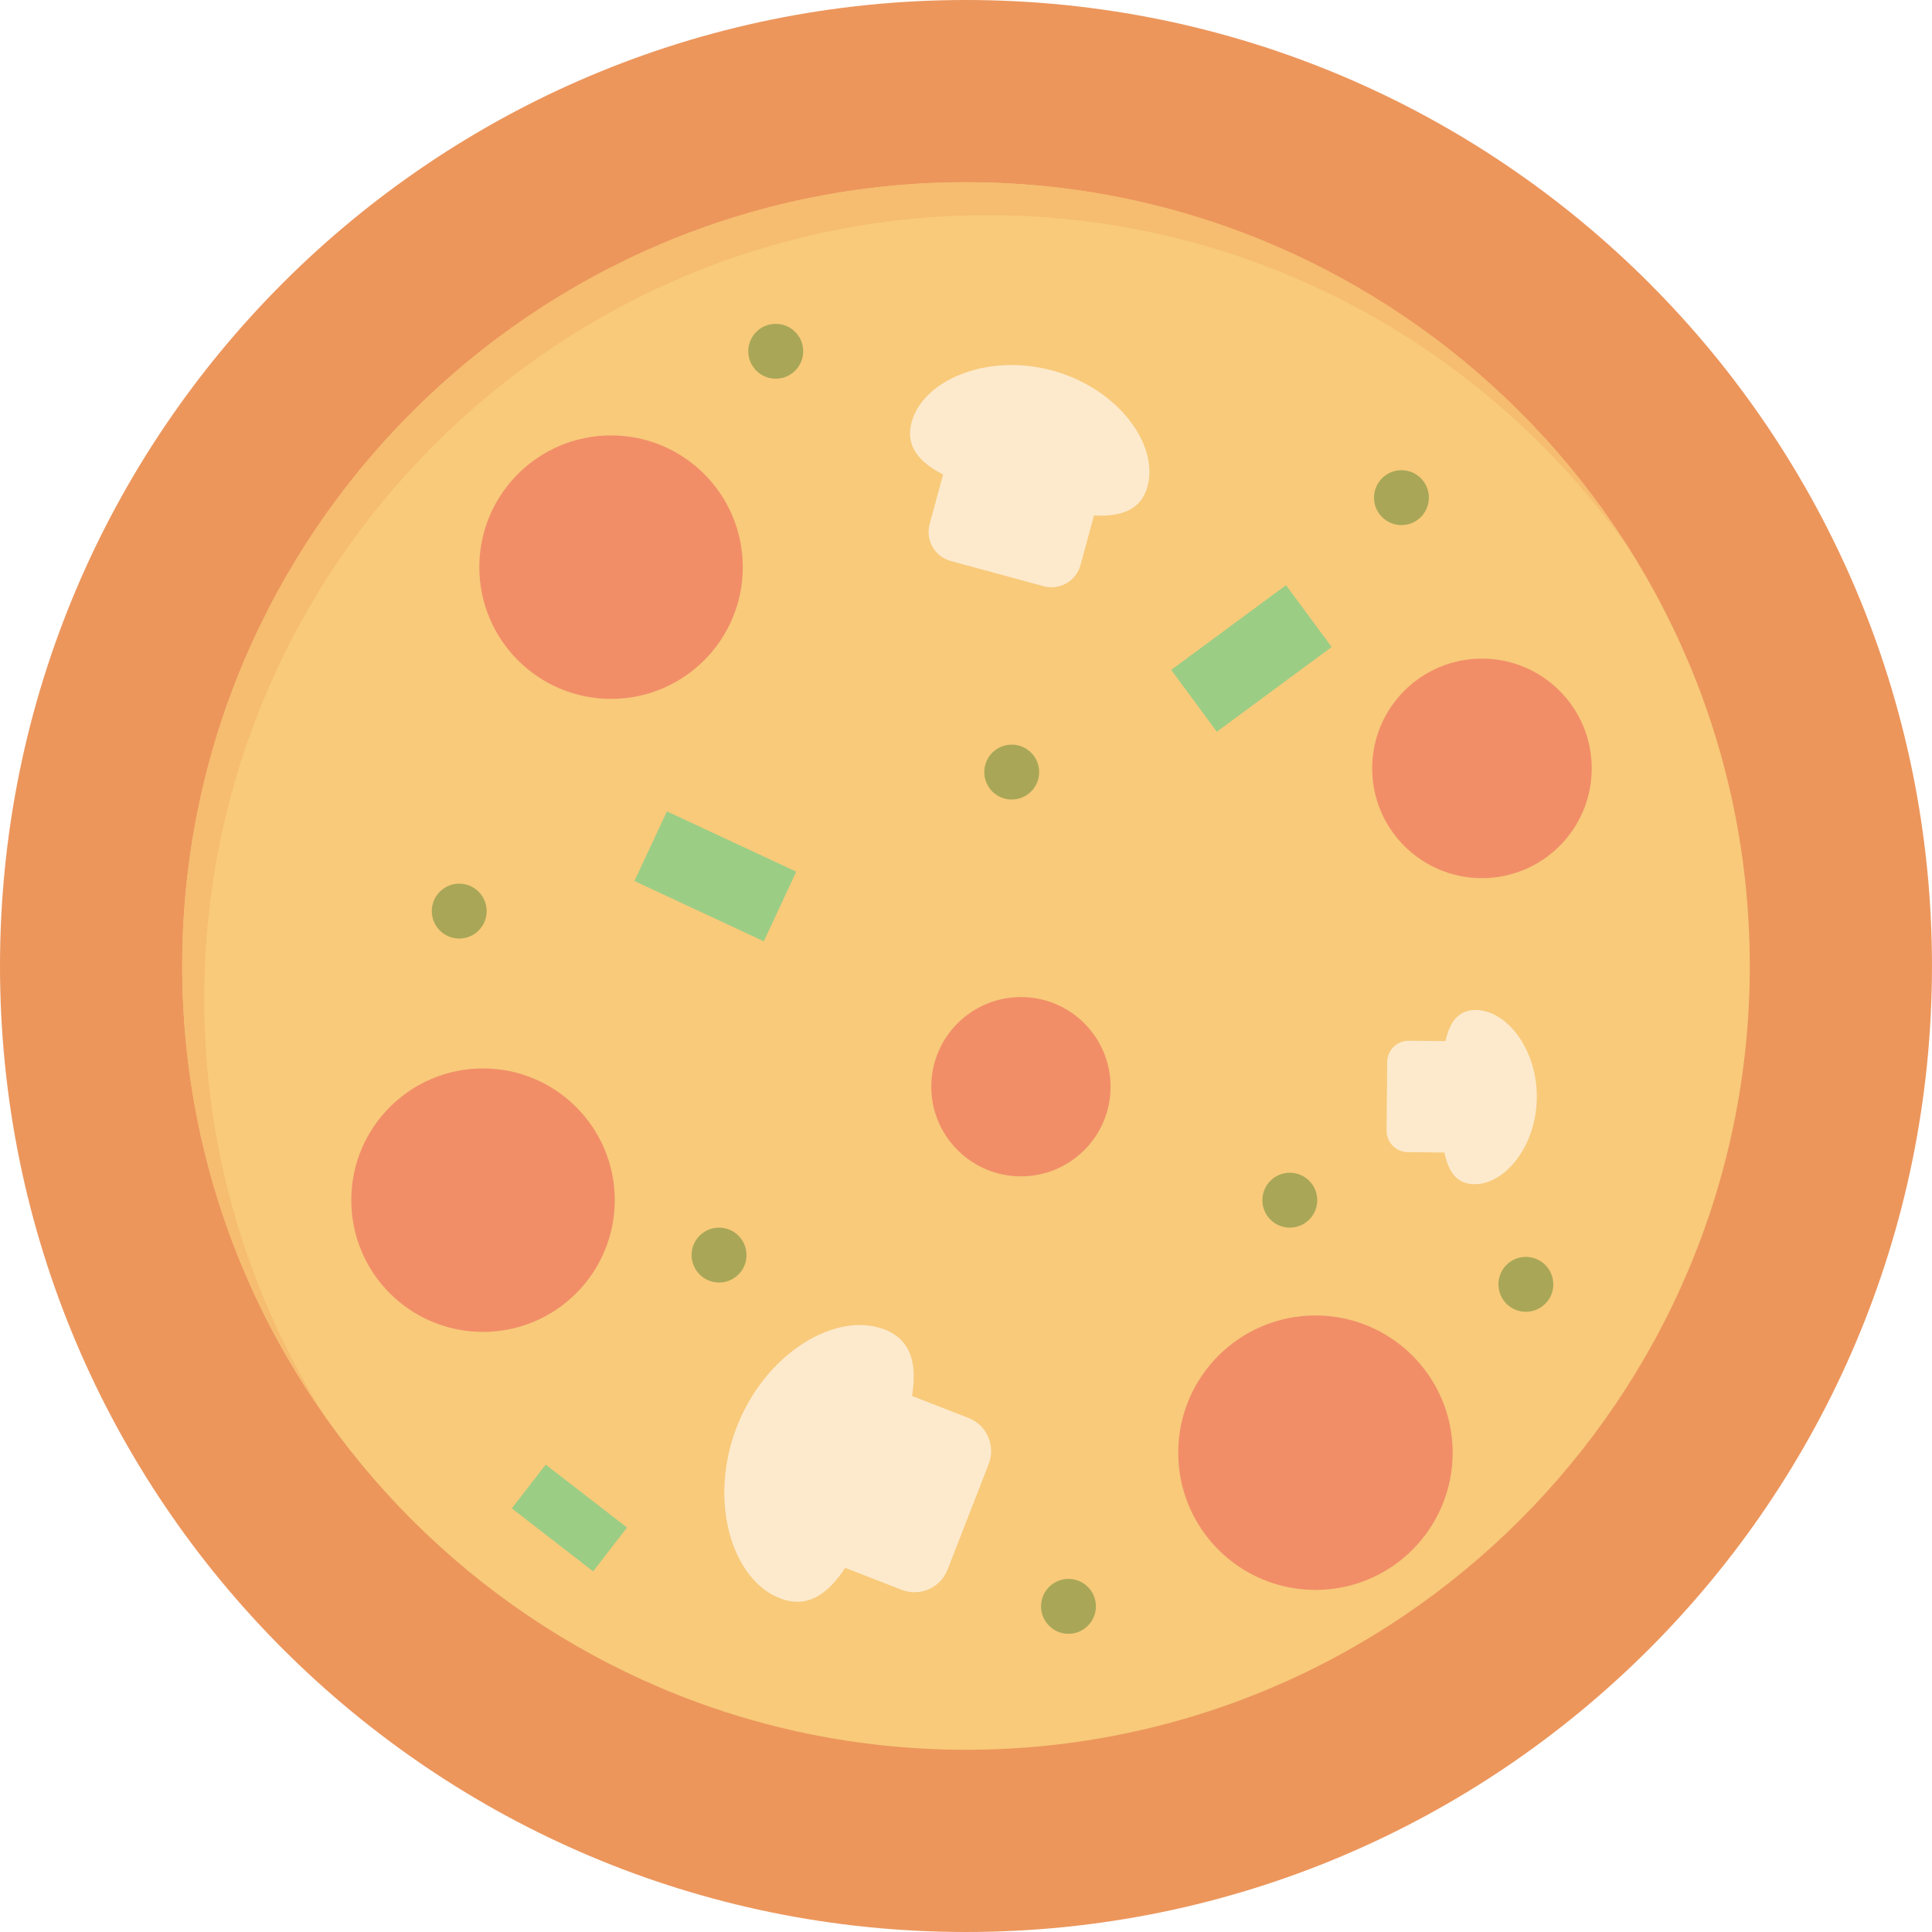
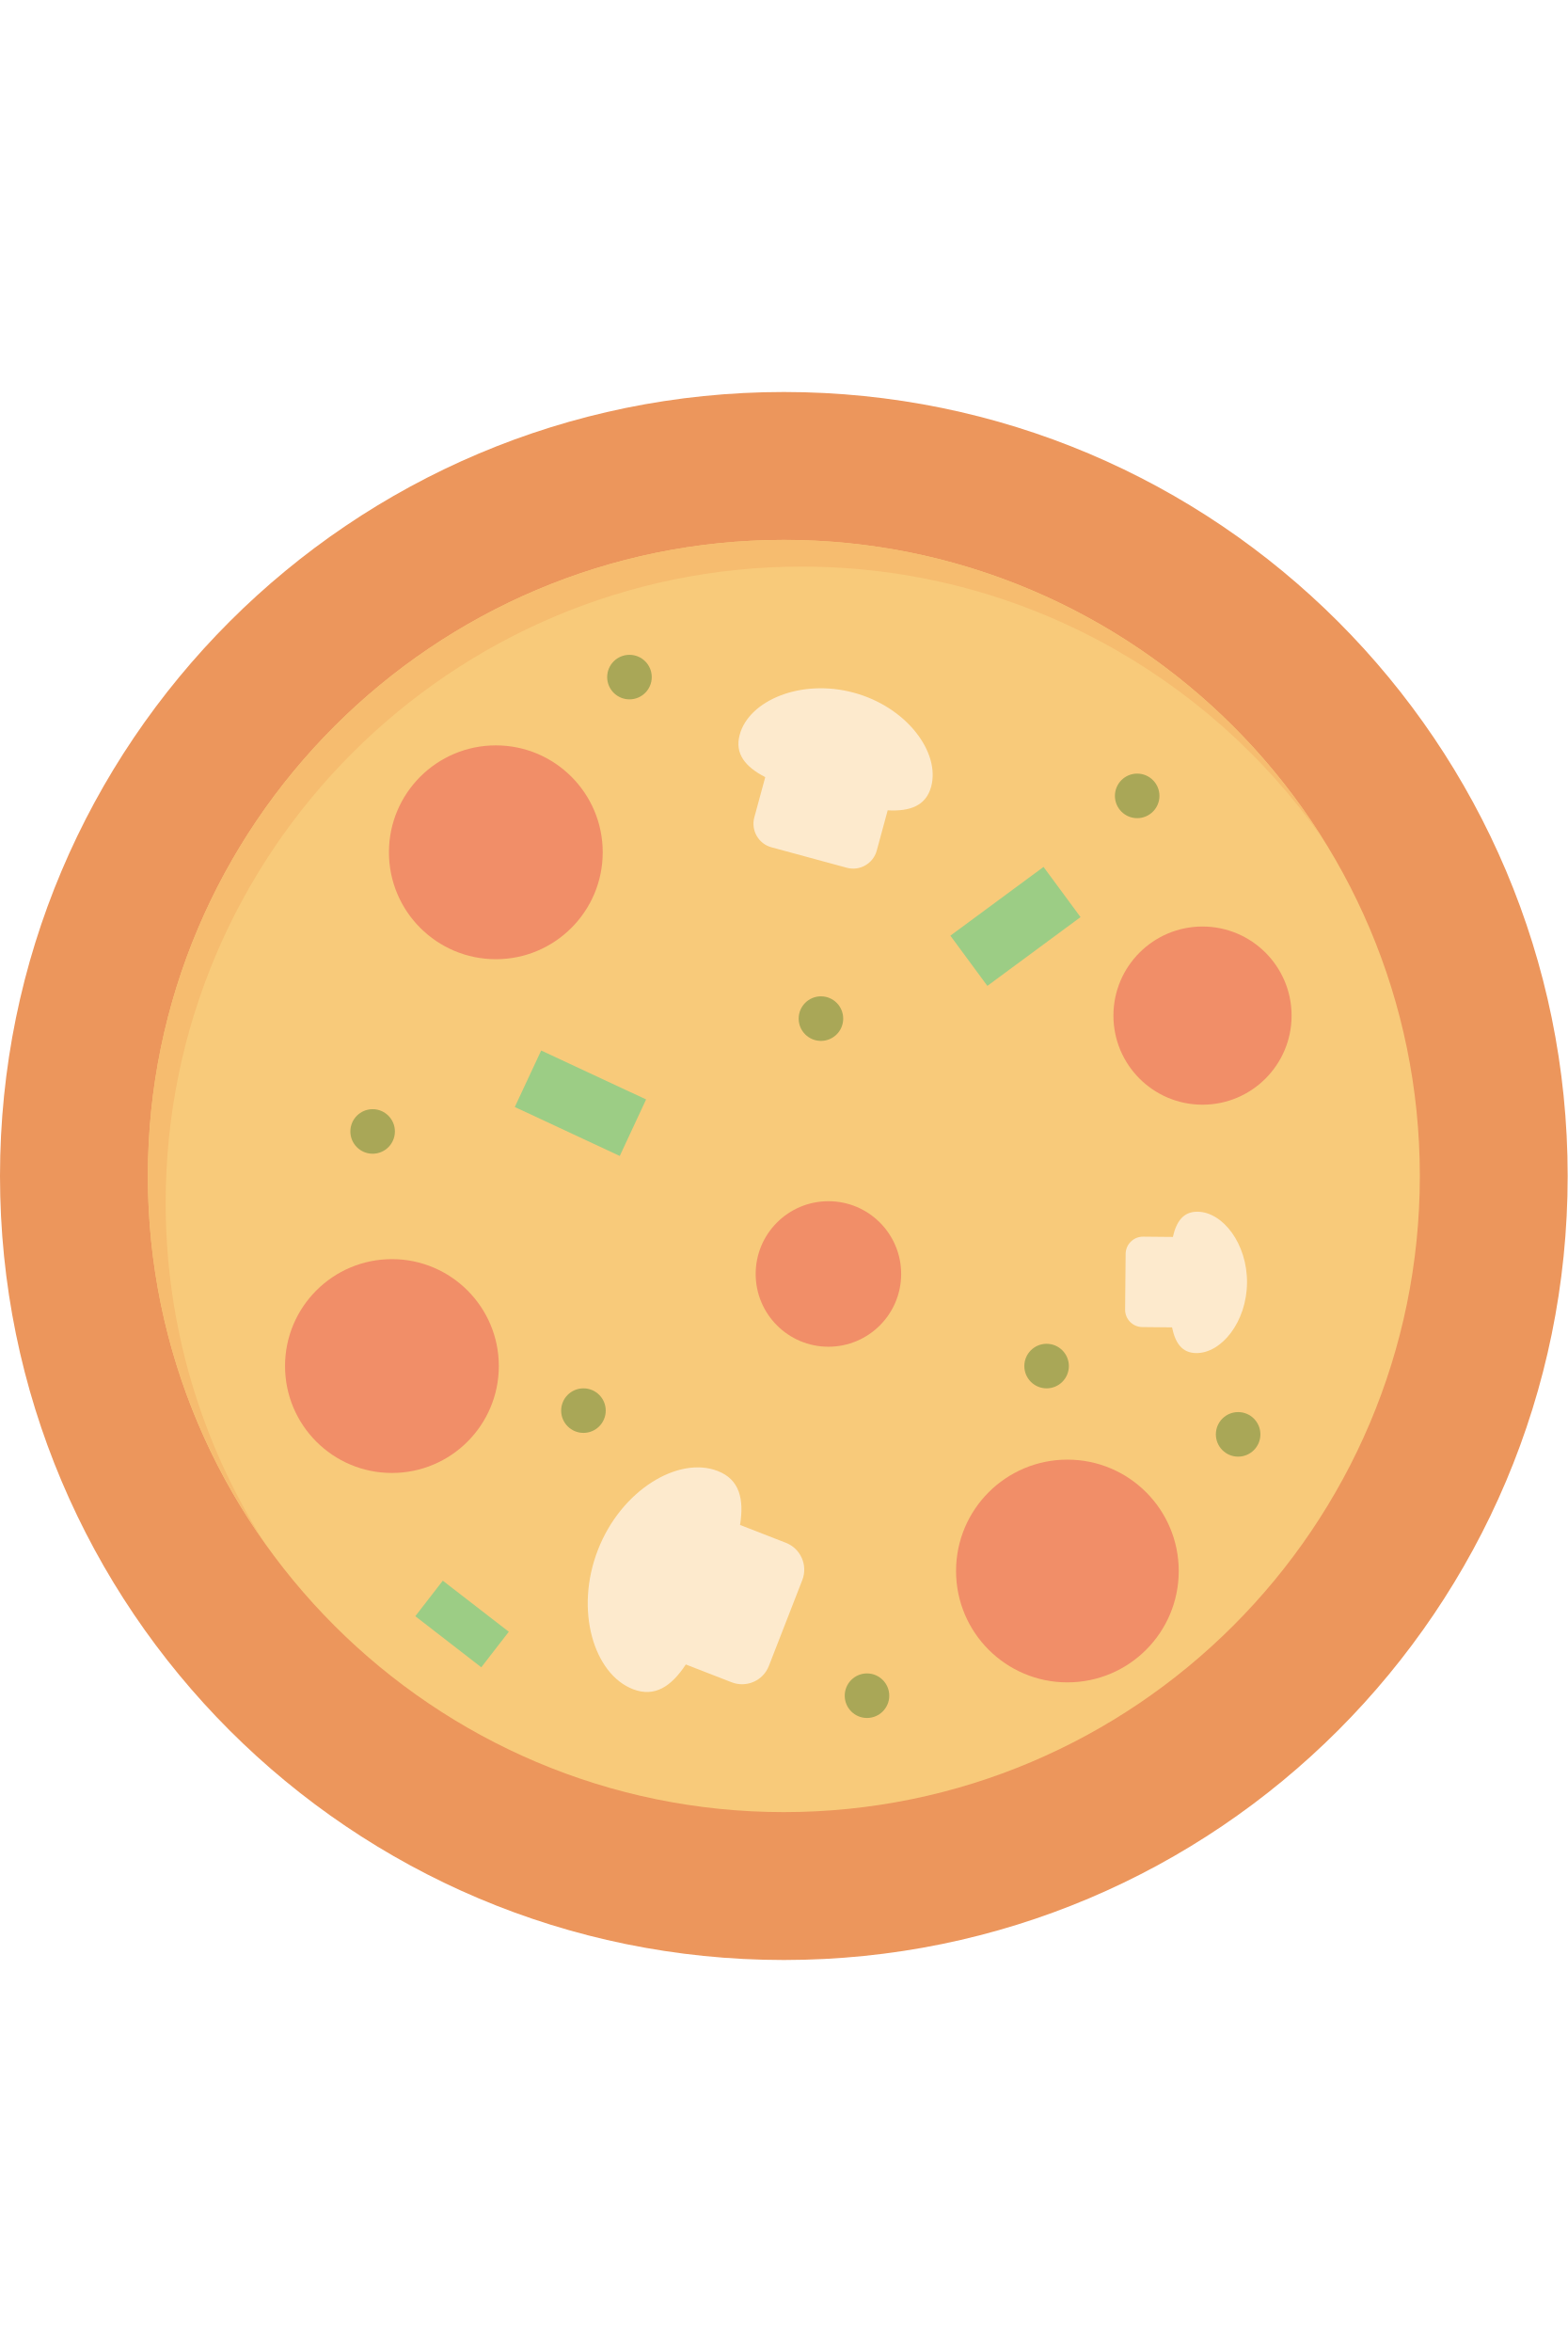
- <svg xmlns="http://www.w3.org/2000/svg" height="800px" width="800px" version="1.1" id="_x35_" viewBox="0 0 512 512" xml:space="preserve">
+ <svg xmlns="http://www.w3.org/2000/svg" height="600px" width="400px" version="1.1" id="_x35_" viewBox="0 0 512 512" xml:space="preserve">
  <g>
    <path style="fill:#EC965C;" d="M511.996,255.996C511.996,397.388,397.384,512,256,512C114.612,512,0,397.388,0,255.996   C0,114.613,114.612,0,256,0C397.384,0,511.996,114.613,511.996,255.996z" />
    <path style="fill:#F8CA7A;" d="M256,463.708c-114.53,0-207.711-93.17-207.711-207.712C48.289,141.469,141.47,48.293,256,48.293   c114.542,0,207.711,93.177,207.711,207.704C463.711,370.538,370.542,463.708,256,463.708z" />
    <path style="fill:#F6BC6F;" d="M54.107,264.725c0-114.534,93.18-207.711,207.707-207.711c70.213,0,132.355,35.056,169.969,88.541   C394.984,87.185,329.971,48.293,256,48.293c-114.53,0-207.711,93.177-207.711,207.704c0,44.321,13.996,85.414,37.738,119.17   C65.842,343.153,54.107,305.296,54.107,264.725z" />
    <path style="fill:#F18E68;" d="M196.844,150.298c0,19.278-15.628,34.913-34.9,34.913c-19.282,0-34.917-15.635-34.917-34.913   c0-19.279,15.636-34.907,34.917-34.907C181.215,115.391,196.844,131.02,196.844,150.298z" />
    <path style="fill:#F18E68;" d="M384.969,384.98c0,20.085-16.271,36.364-36.357,36.364c-20.085,0-36.37-16.279-36.37-36.364   c0-20.086,16.285-36.364,36.37-36.364C368.698,348.617,384.969,364.895,384.969,384.98z" />
    <path style="fill:#F18E68;" d="M162.915,318.053c0,19.285-15.642,34.914-34.917,34.914c-19.278,0-34.906-15.629-34.906-34.914   c0-19.271,15.628-34.906,34.906-34.906C147.273,283.147,162.915,298.782,162.915,318.053z" />
    <path style="fill:#F18E68;" d="M421.826,203.633c0,16.057-13.029,29.085-29.099,29.085c-16.057,0-29.086-13.028-29.086-29.085   c0-16.064,13.028-29.093,29.086-29.093C408.798,174.54,421.826,187.569,421.826,203.633z" />
    <path style="fill:#F18E68;" d="M294.314,287.989c0,13.121-10.628,23.757-23.757,23.757c-13.113,0-23.757-10.636-23.757-23.757   c0-13.122,10.643-23.757,23.757-23.757C283.686,264.232,294.314,274.868,294.314,287.989z" />
    <g>
      <path style="fill:#A9A757;" d="M197.83,332.61c0,4.014-3.257,7.271-7.272,7.271c-4.028,0-7.286-3.257-7.286-7.271    c0-4.022,3.258-7.272,7.286-7.272C194.573,325.338,197.83,328.588,197.83,332.61z" />
      <circle style="fill:#A9A757;" cx="121.7" cy="241.454" r="7.273" />
      <path style="fill:#A9A757;" d="M275.385,204.612c0,4.014-3.243,7.271-7.271,7.271c-4.015,0-7.272-3.257-7.272-7.271    c0-4.022,3.257-7.279,7.272-7.279C272.142,197.333,275.385,200.59,275.385,204.612z" />
      <path style="fill:#A9A757;" d="M349.085,318.06c0,4.021-3.257,7.278-7.272,7.278c-4.014,0-7.271-3.257-7.271-7.278    c0-4.014,3.257-7.271,7.271-7.271C345.828,310.789,349.085,314.046,349.085,318.06z" />
      <path style="fill:#A9A757;" d="M290.428,425.701c0,4.014-3.257,7.271-7.271,7.271c-4.014,0-7.271-3.257-7.271-7.271    c0-4.021,3.257-7.278,7.271-7.278C287.171,418.423,290.428,421.68,290.428,425.701z" />
      <path style="fill:#A9A757;" d="M378.67,131.884c0,4.014-3.257,7.271-7.272,7.271c-4.014,0-7.271-3.257-7.271-7.271    c0-4.021,3.257-7.278,7.271-7.278C375.413,124.606,378.67,127.863,378.67,131.884z" />
      <path style="fill:#A9A757;" d="M212.858,93.092c0,4.014-3.257,7.271-7.272,7.271c-4.029,0-7.285-3.257-7.285-7.271    c0-4.021,3.257-7.272,7.285-7.272C209.601,85.82,212.858,89.071,212.858,93.092z" />
      <path style="fill:#A9A757;" d="M411.641,340.367c0,4.014-3.257,7.271-7.271,7.271c-4.029,0-7.272-3.257-7.272-7.271    c0-4.021,3.243-7.278,7.272-7.278C408.384,333.089,411.641,336.345,411.641,340.367z" />
    </g>
    <path style="fill:#FDEACD;" d="M304.113,128.87c3.029-11.186-7.971-25.985-25.242-30.679c-17.272-4.678-34.257,2.522-37.285,13.708   c-1.7,6.257,1.857,10.507,8.342,13.857l-3.572,13.136c-1.143,4.25,1.357,8.628,5.601,9.778l24.599,6.679   c4.258,1.15,8.629-1.357,9.786-5.6l3.572-13.15C297.199,136.991,302.414,135.127,304.113,128.87z" />
    <path style="fill:#FDEACD;" d="M234.4,352.324c-12.743-4.957-31.485,6.107-39.128,25.778c-7.657,19.678-1.329,40.492,11.414,45.456   c7.128,2.771,12.557-0.864,17.299-8.057l14.958,5.814c4.857,1.886,10.3-0.508,12.171-5.35l10.914-28.028   c1.872-4.835-0.528-10.285-5.357-12.164l-14.971-5.829C243.058,361.452,241.529,355.088,234.4,352.324z" />
    <path style="fill:#FDEACD;" d="M390.669,313.824c8.257,0.086,16.485-10.178,16.6-22.921c0.129-12.757-7.899-23.164-16.156-23.242   c-4.615-0.051-6.915,3.171-8.057,8.242l-9.7-0.093c-3.128-0.029-5.7,2.486-5.728,5.622l-0.171,18.171   c-0.029,3.128,2.485,5.7,5.614,5.729l9.714,0.093C383.827,310.524,386.041,313.781,390.669,313.824z" />
    <polygon style="fill:#9CCD85;" points="202.415,249.454 168.13,233.475 176.744,215.026 211.015,230.997  " />
    <polygon style="fill:#9CCD85;" points="352.898,171.462 322.471,193.919 310.385,177.526 340.813,155.077  " />
    <polygon style="fill:#9CCD85;" points="144.612,388.138 166.173,404.816 157.187,416.423 135.637,399.738  " />
  </g>
</svg>
